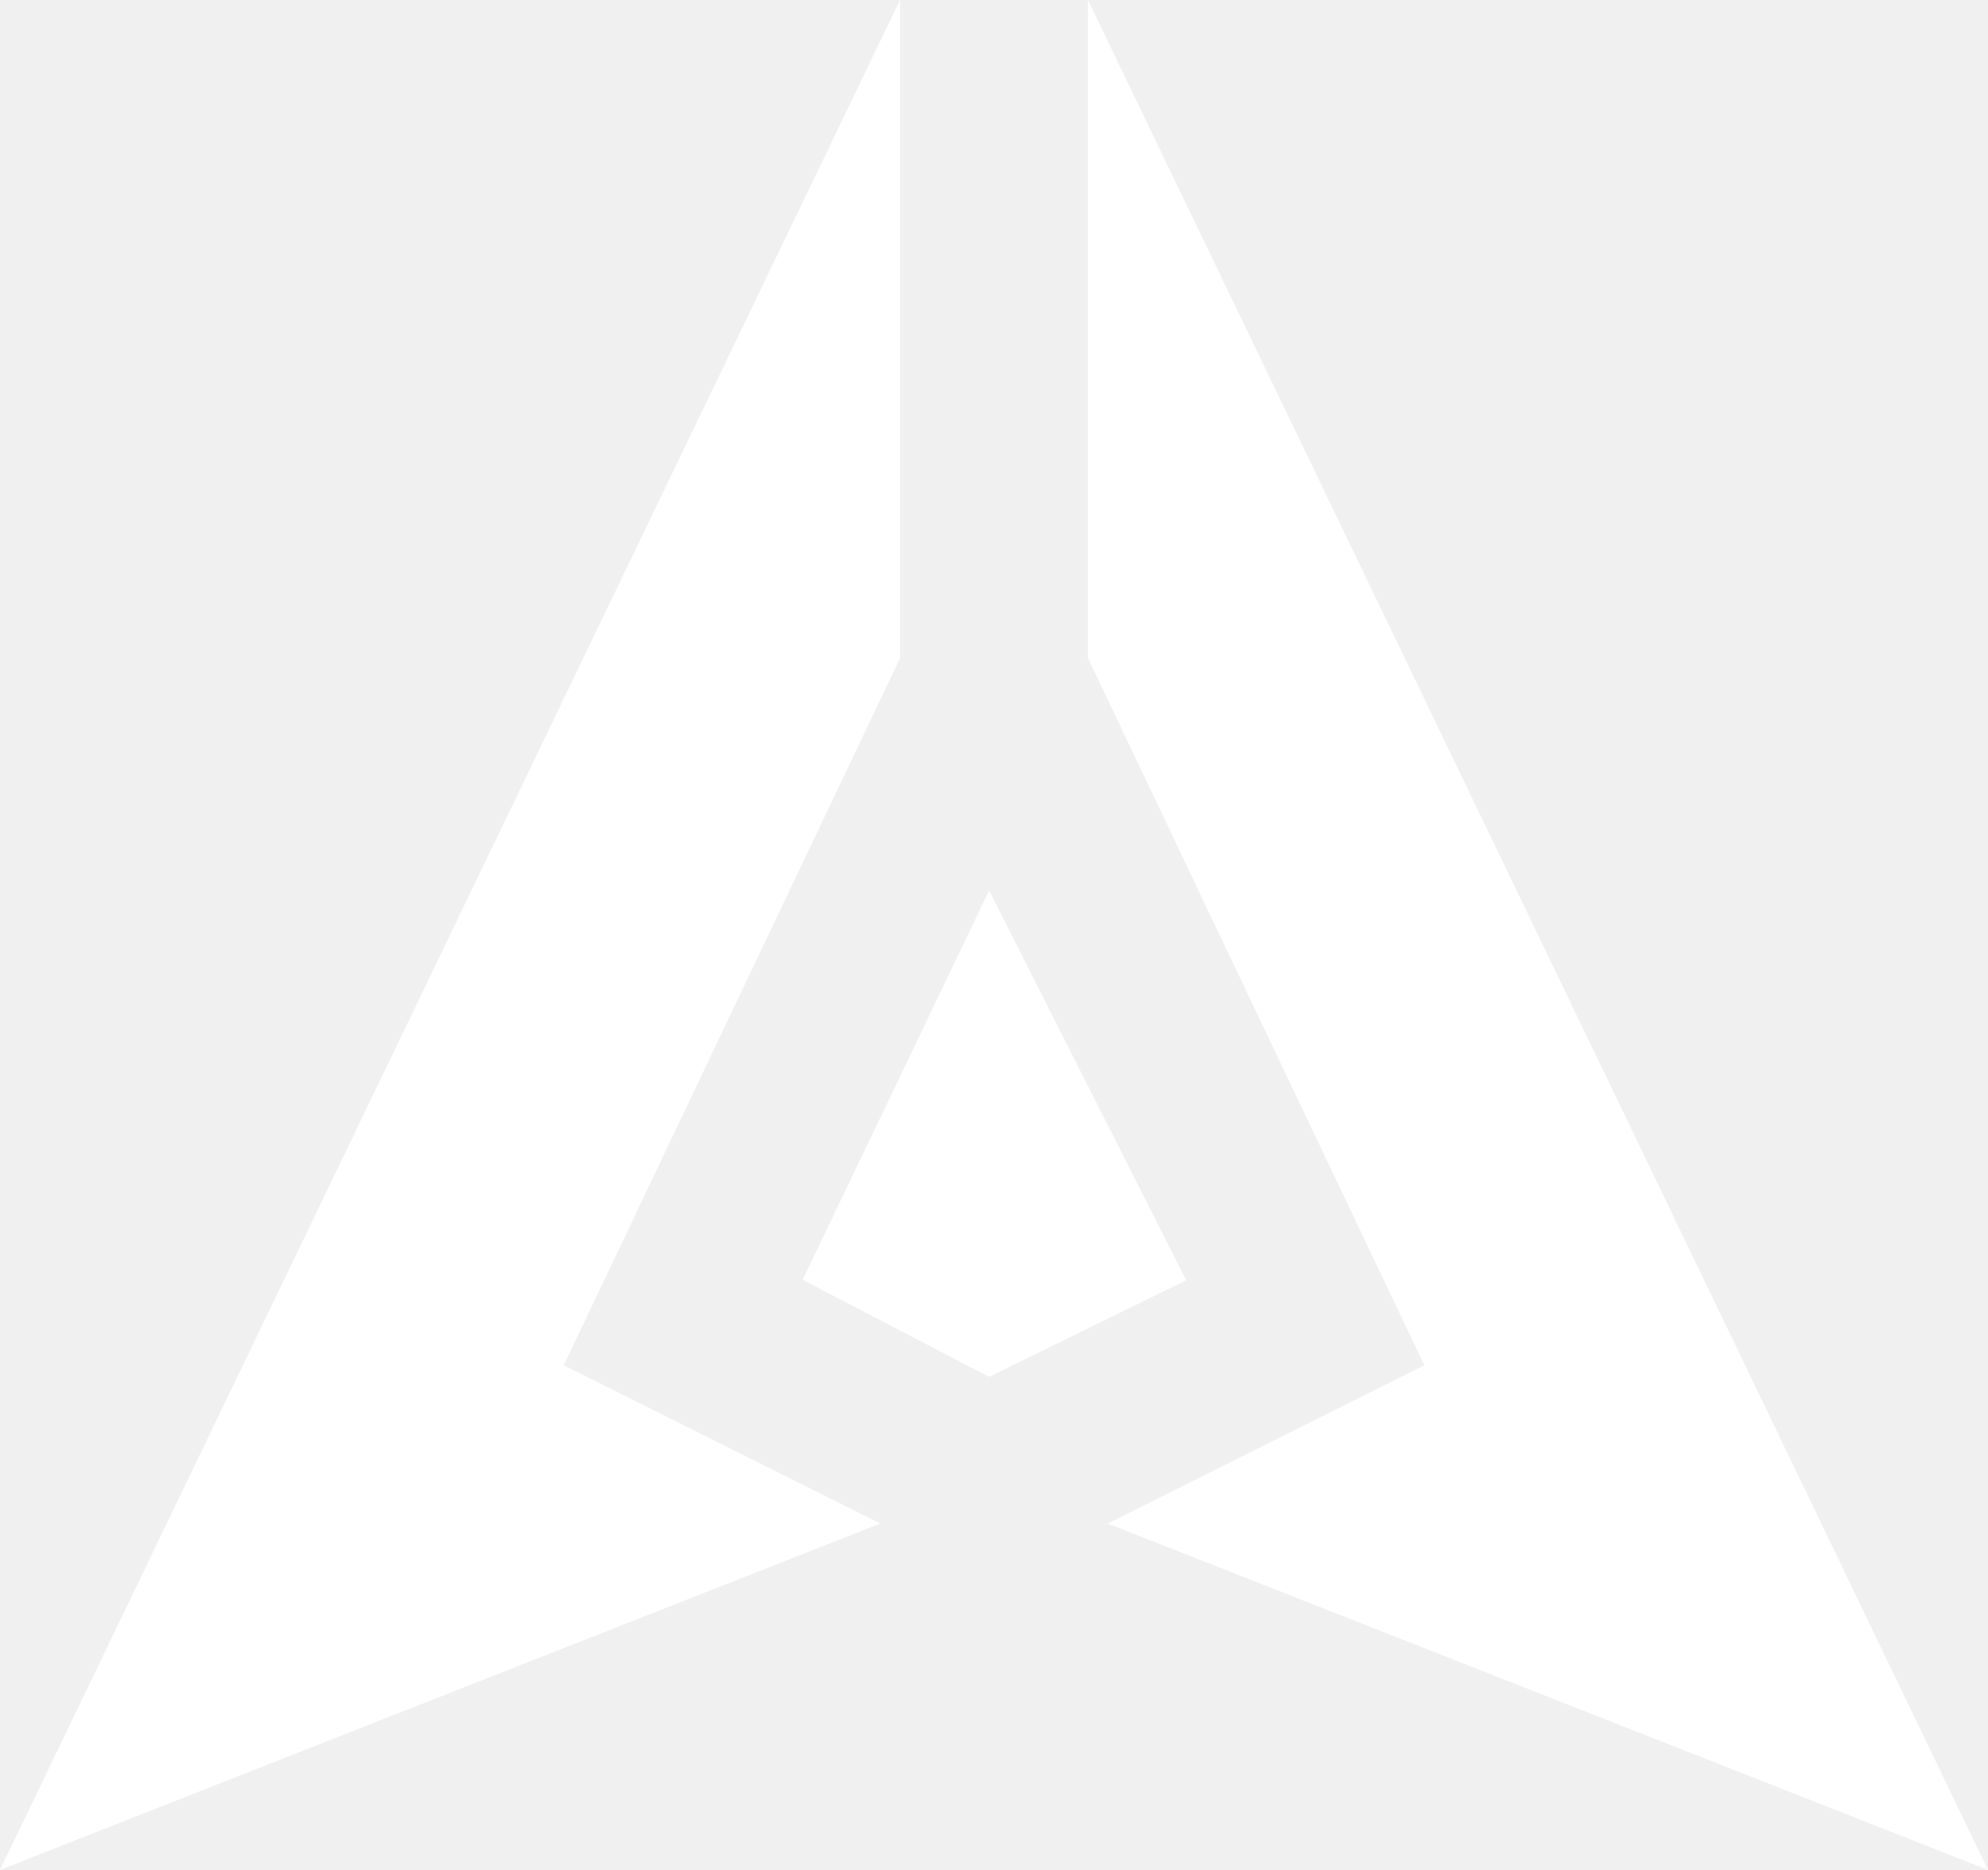
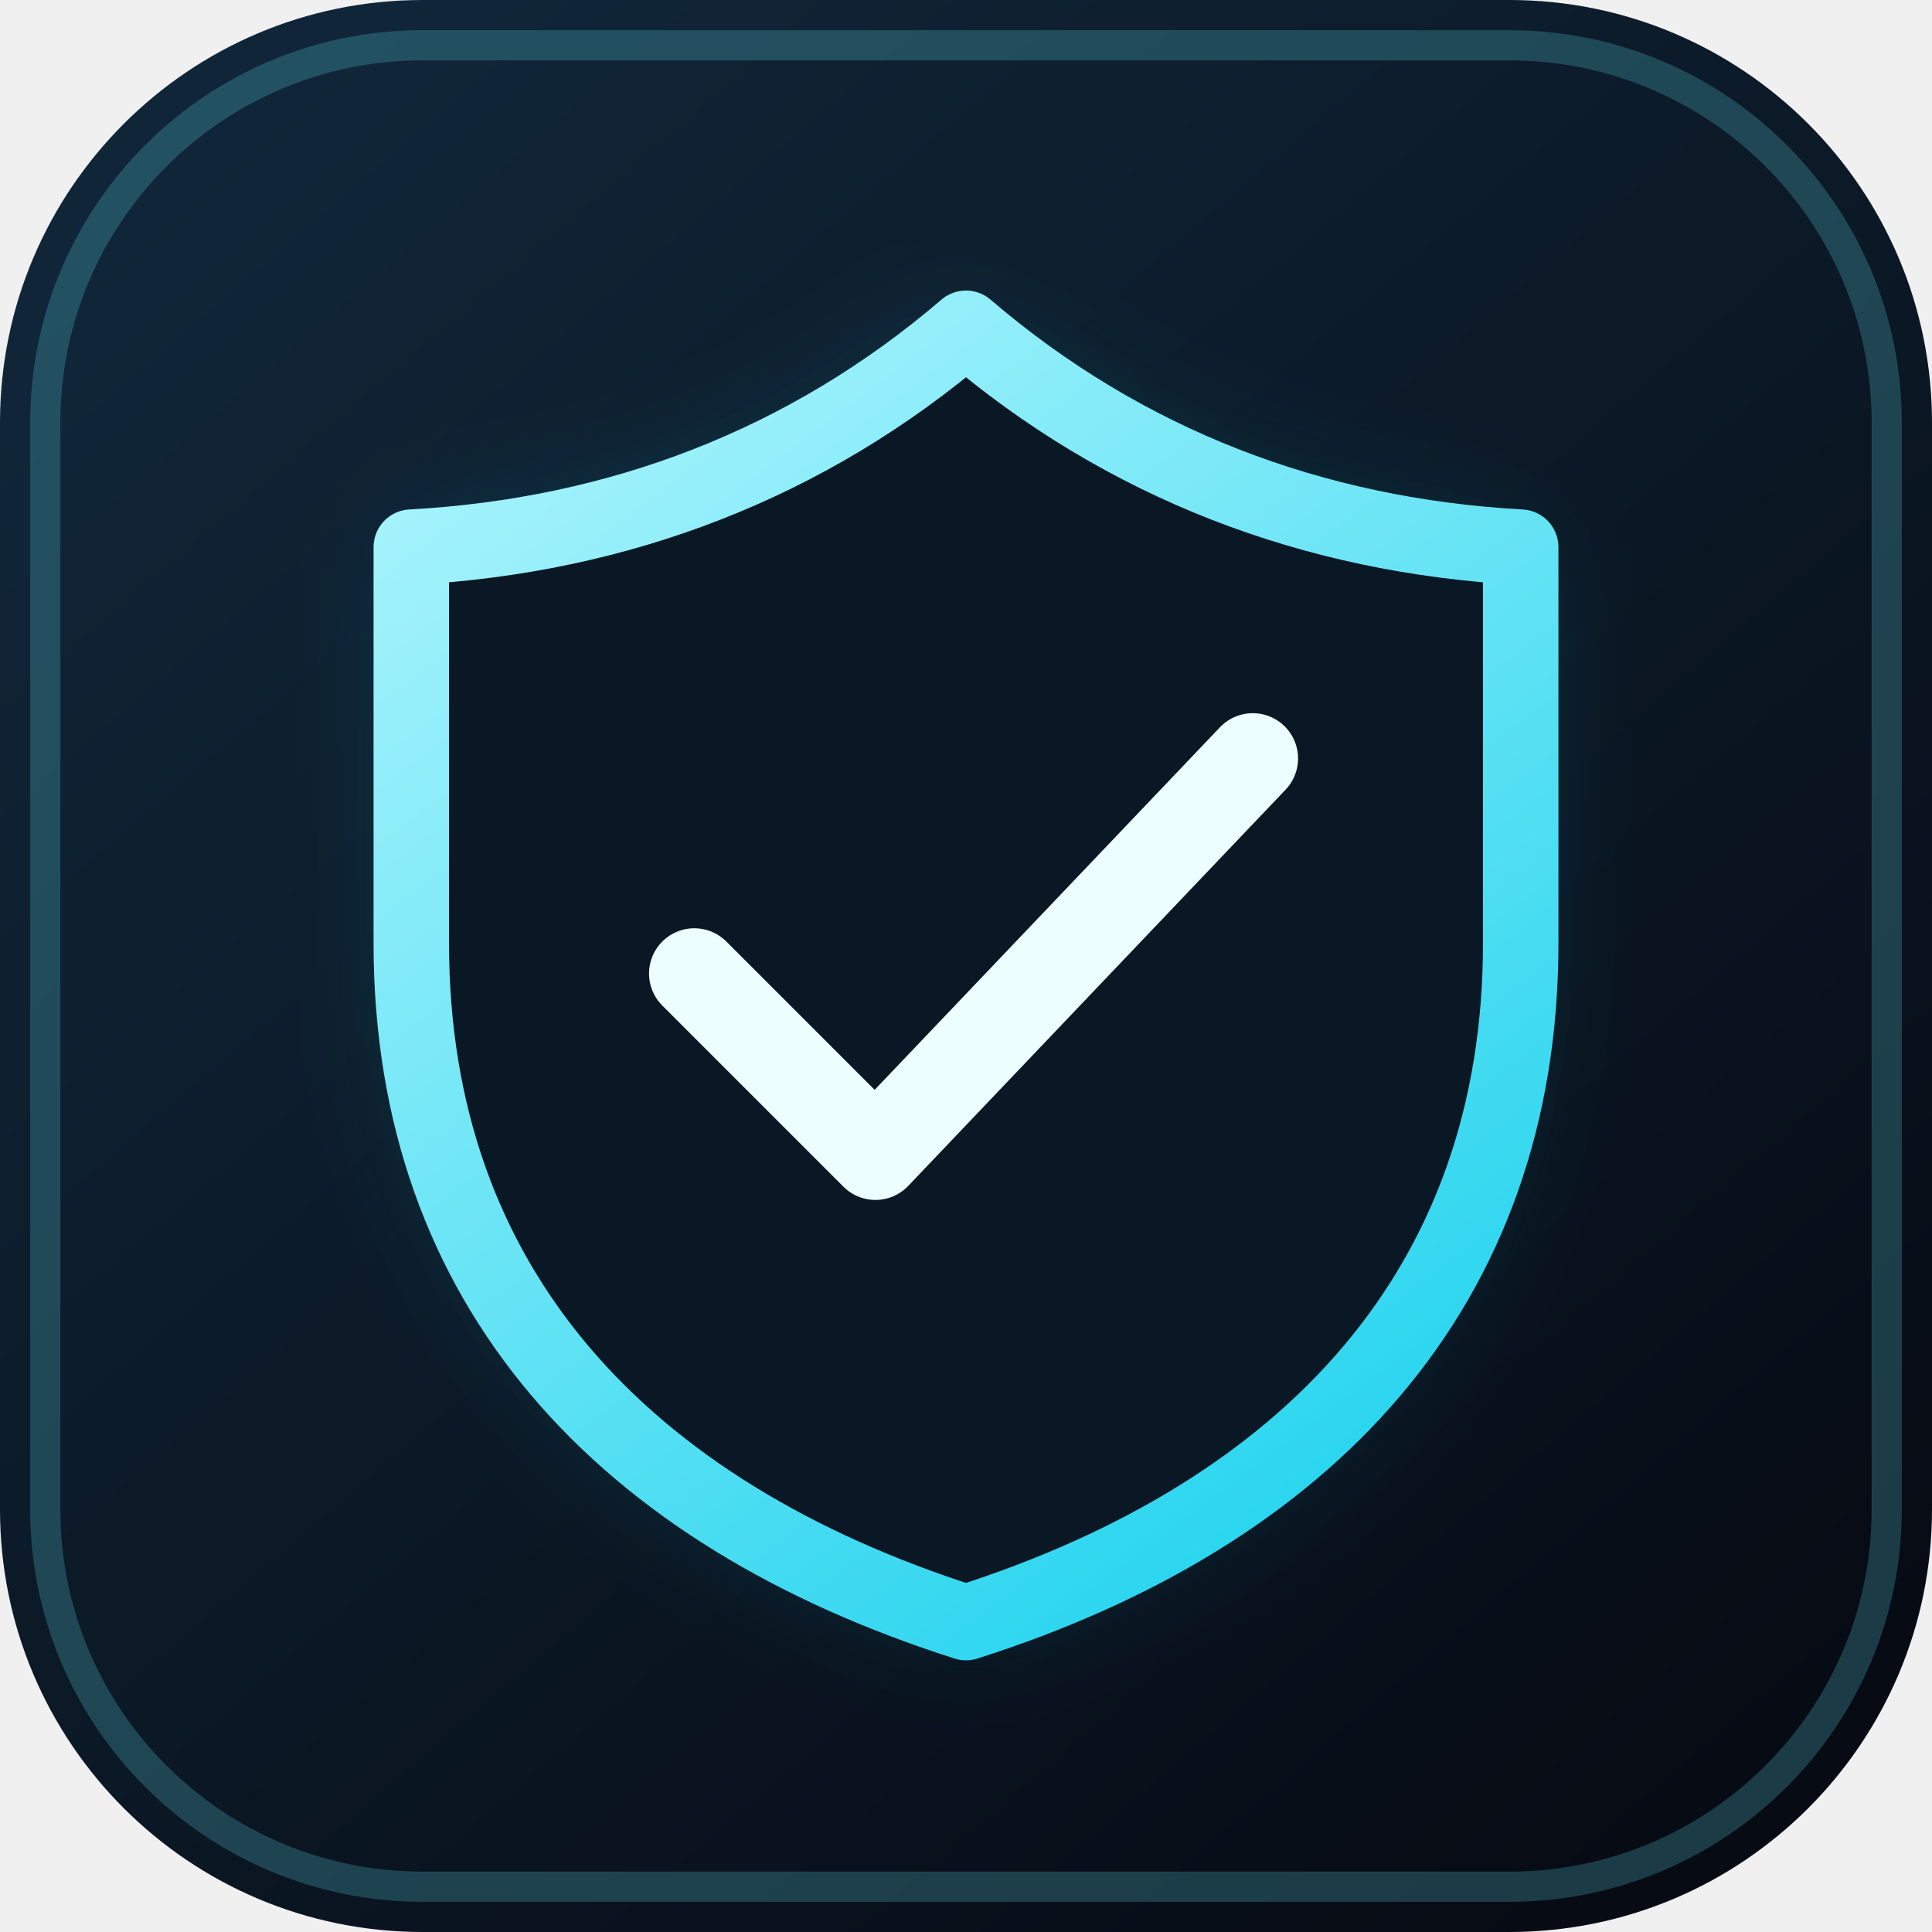
- <svg xmlns="http://www.w3.org/2000/svg" viewBox="0 0 97.76 91.93">
-   <path fill="#FFFFFF" d="M44.26 32.35L27.72 67.12L43.29 74.9L0 91.93L44.26 0L44.26 32.35ZM53.5 32.35L70.04 67.12L54.47 74.9L97.76 91.93L53.5 0L53.5 32.35ZM48.64 43.78L58.33 62.94L48.64 67.69L39.47 62.92L48.64 43.78Z" />
+ <svg xmlns="http://www.w3.org/2000/svg" viewBox="0 0 512 512" role="img" aria-labelledby="title description">
+   <defs>
+     <linearGradient id="background" x1="64" y1="32" x2="448" y2="480" gradientUnits="userSpaceOnUse">
+       <stop stop-color="#102638" />
+       <stop offset="1" stop-color="#070B14" />
+     </linearGradient>
+     <linearGradient id="shield" x1="142" y1="102" x2="374" y2="410" gradientUnits="userSpaceOnUse">
+       <stop stop-color="#A5F3FC" />
+       <stop offset="1" stop-color="#22D3EE" />
+     </linearGradient>
+     <filter id="glow" x="80" y="54" width="352" height="404" filterUnits="userSpaceOnUse">
+       <feGaussianBlur stdDeviation="16" />
+     </filter>
+   </defs>
+   <rect width="512" height="512" rx="112" fill="url(#background)" />
+   <rect x="12" y="12" width="488" height="488" rx="100" fill="none" stroke="#67E8F9" stroke-opacity=".22" stroke-width="8" />
+   <path d="M256 87c42 36 92 55 147 58v105c0 91-56 151-147 180-91-29-147-89-147-180V145c55-3 105-22 147-58Z" fill="#22D3EE" fill-opacity=".18" filter="url(#glow)" />
+   <path d="M256 87c42 36 92 55 147 58v105c0 91-56 151-147 180-91-29-147-89-147-180V145c55-3 105-22 147-58Z" fill="#0A1724" stroke="url(#shield)" stroke-width="20" stroke-linejoin="round" />
+   <path d="m184 258 48 48 100-105" fill="none" stroke="#ECFEFF" stroke-width="24" stroke-linecap="round" stroke-linejoin="round" />
</svg>
